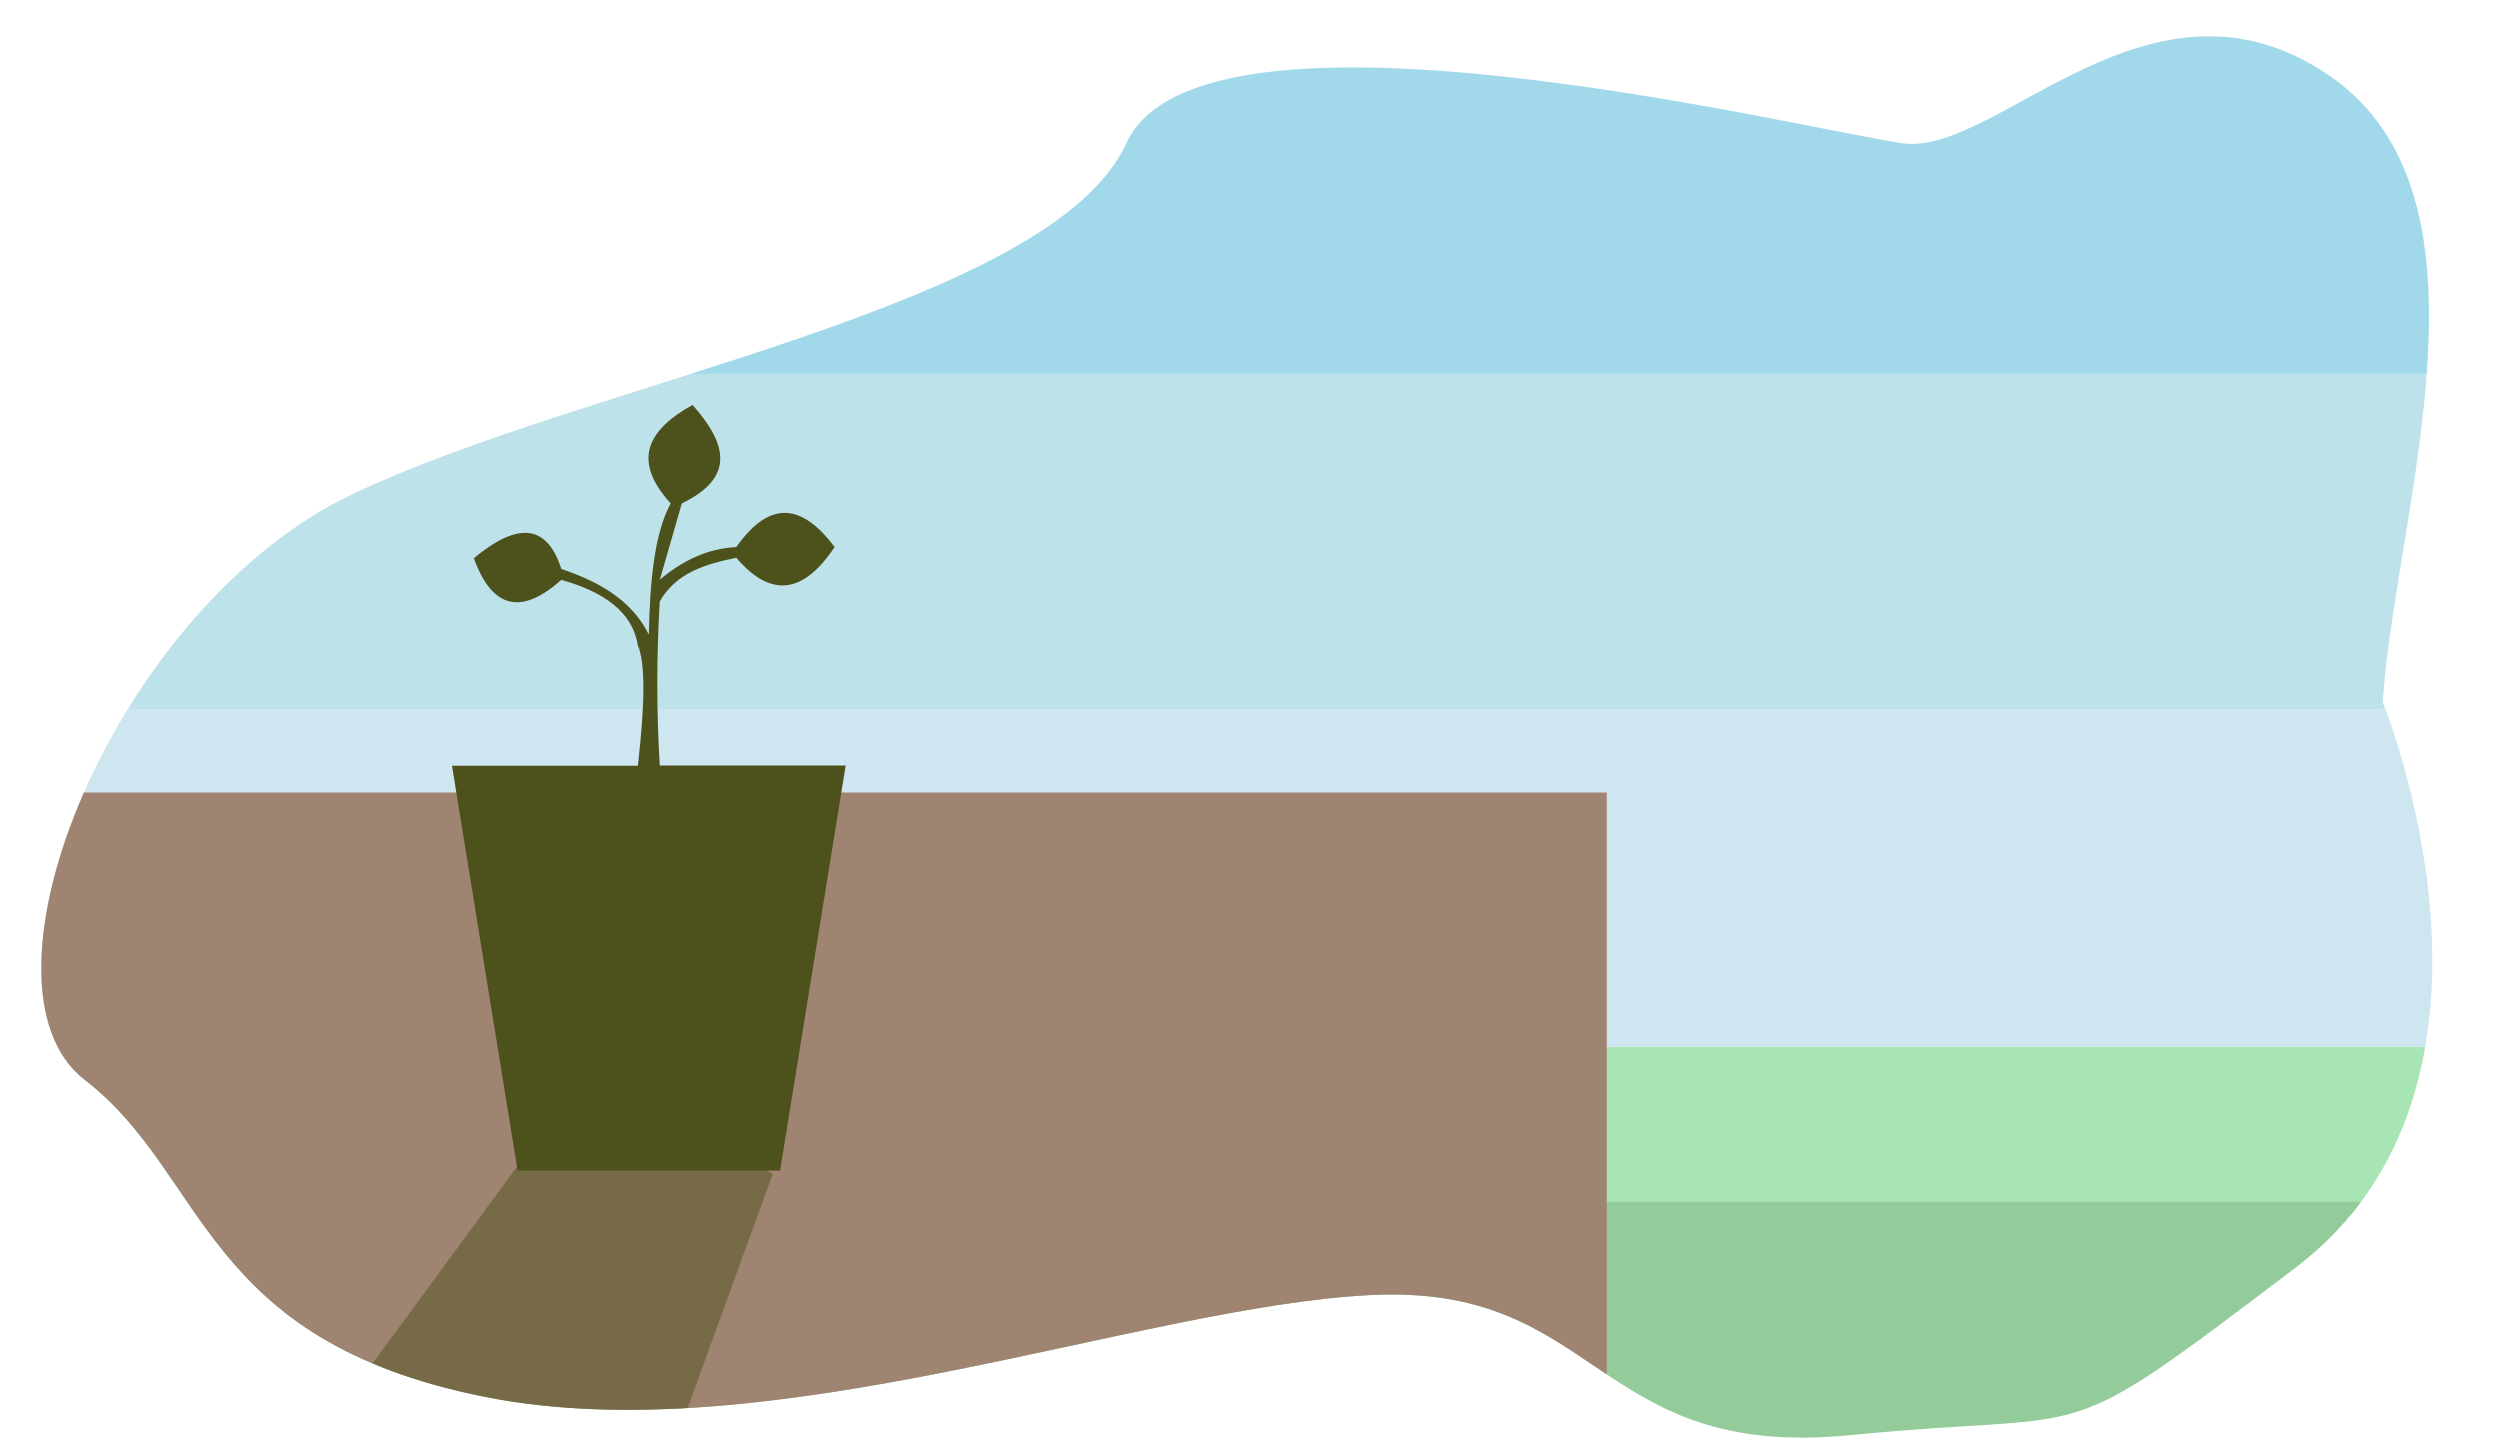
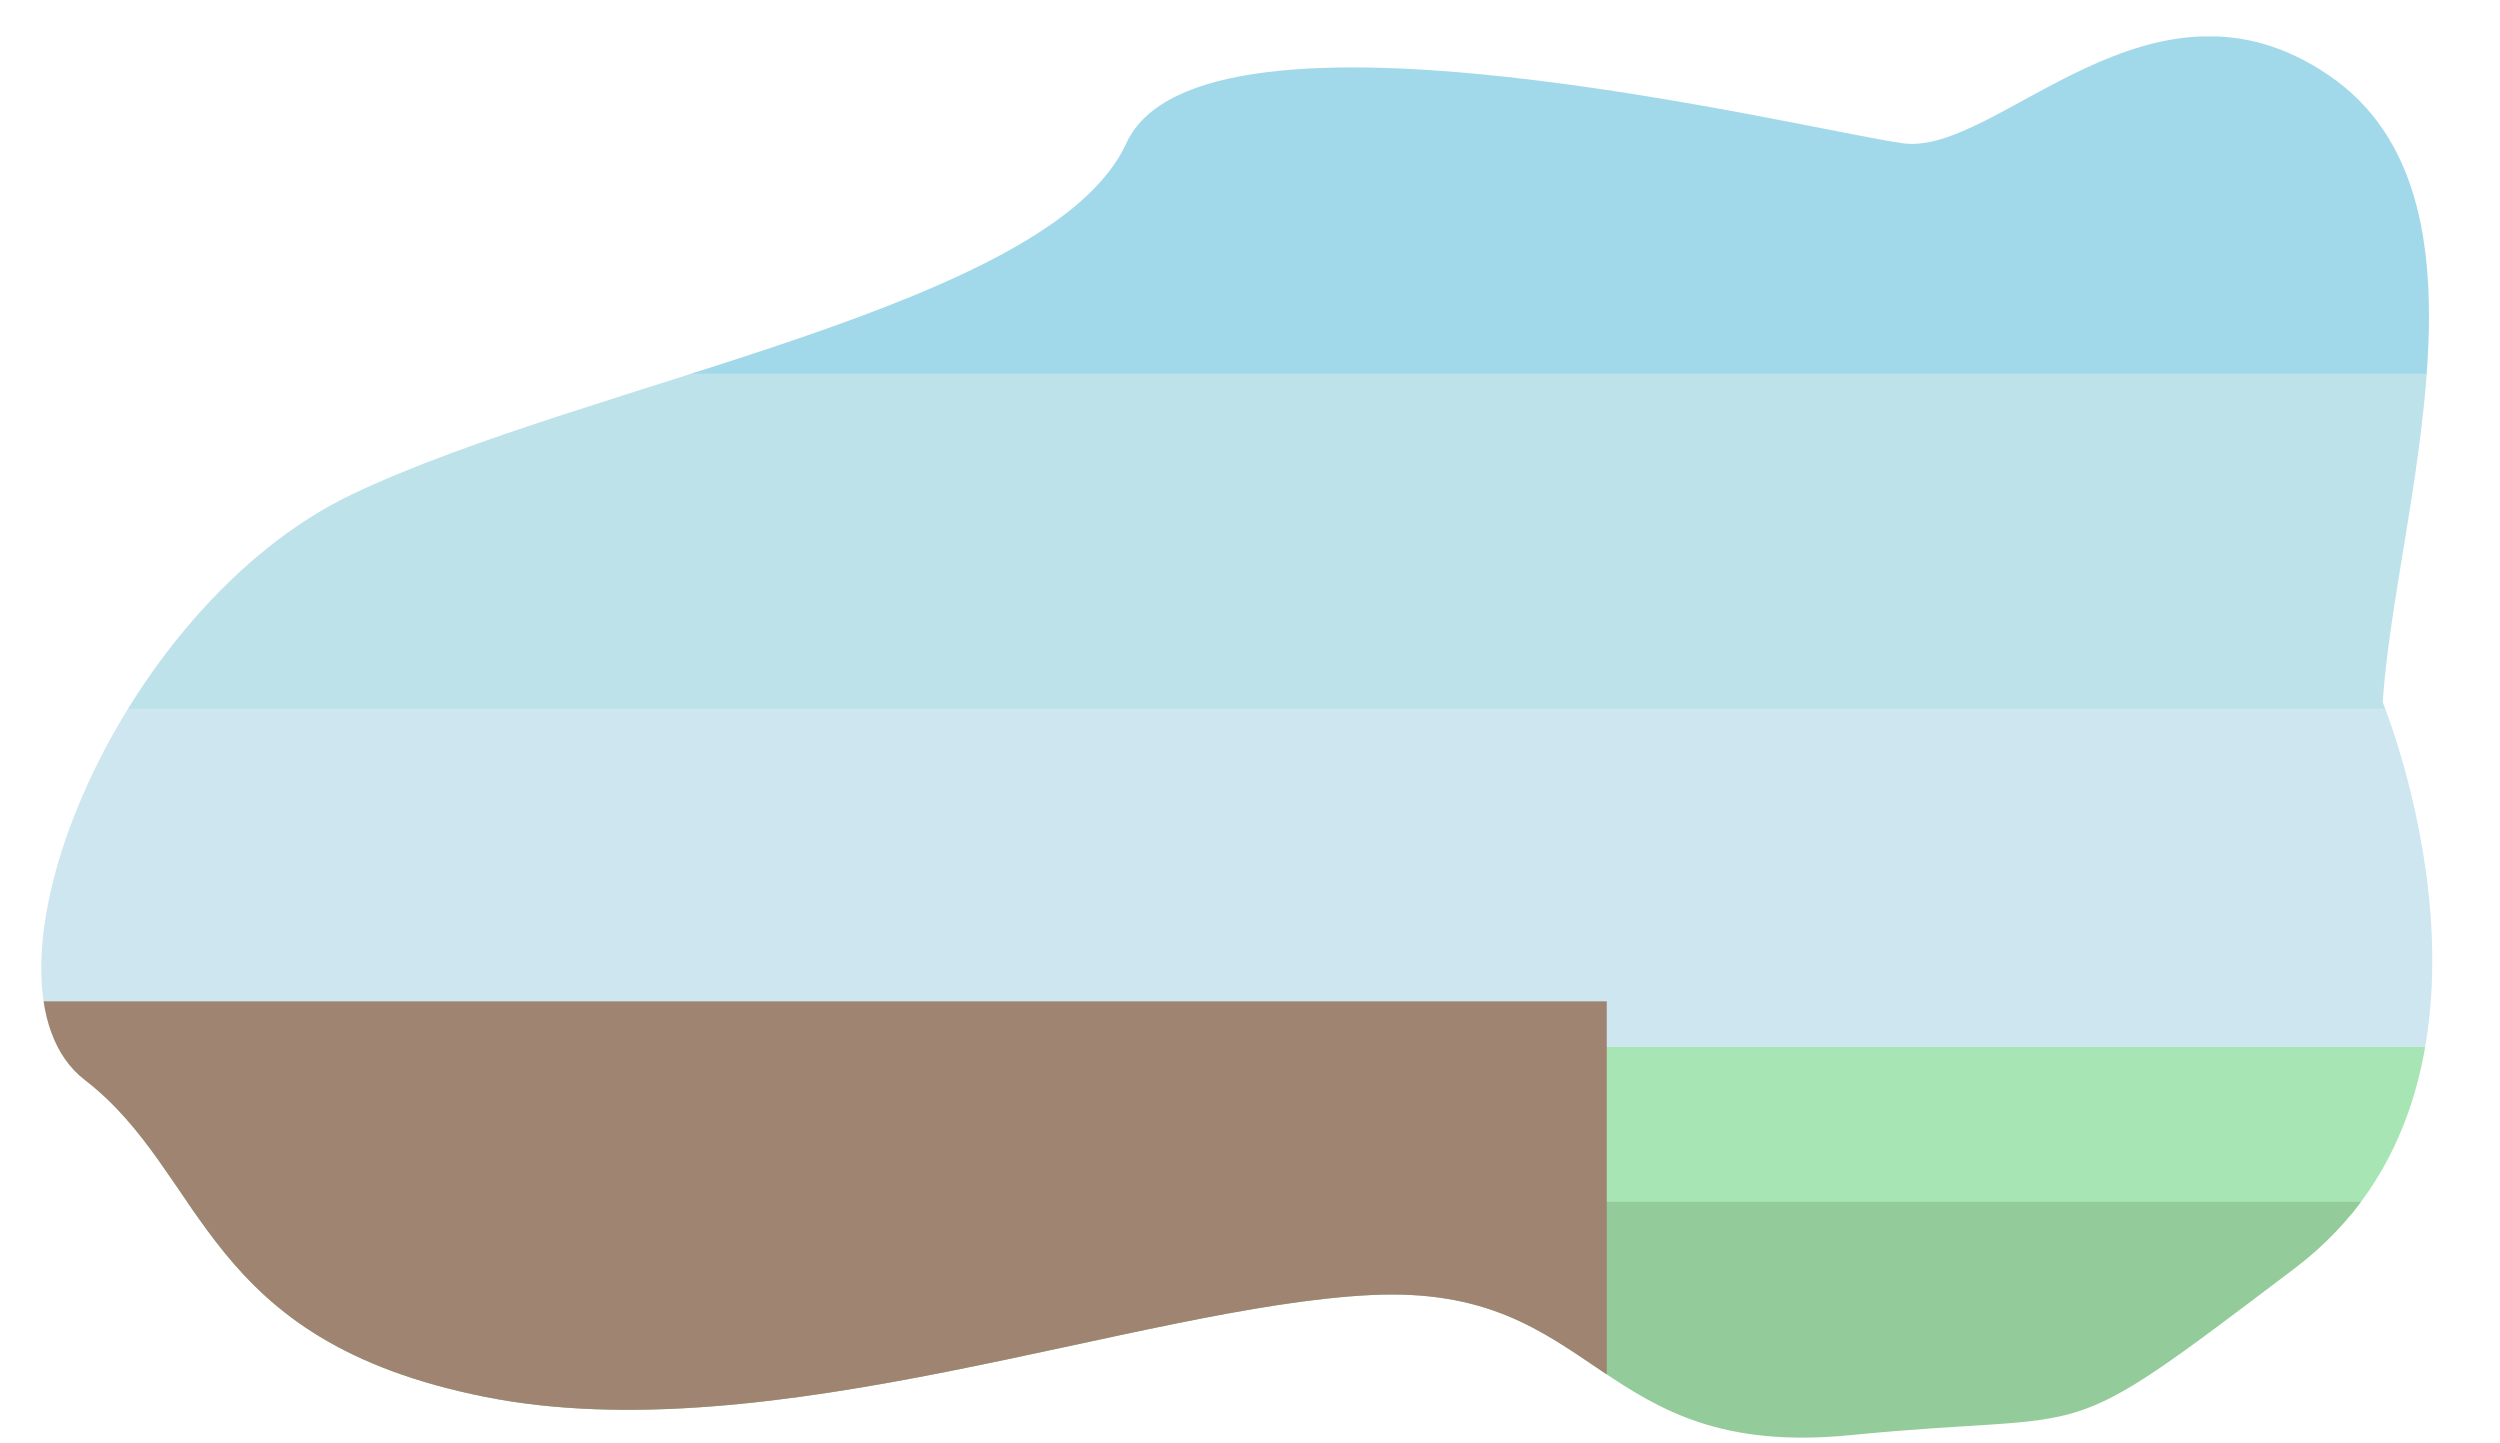
<svg xmlns="http://www.w3.org/2000/svg" id="Layer_1" data-name="Layer 1" width="1920" height="1108" viewBox="0 0 1920 1108">
  <defs>
    <style>
      .cls-1 {
        fill: none;
      }

      .cls-2 {
        clip-path: url(#clip-path);
      }

      .cls-3 {
        fill: #a8e5b5;
      }

      .cls-4 {
        fill: #93cc9a;
      }

      .cls-5 {
        fill: #e4ed9f;
      }

      .cls-6 {
        fill: #cee6ef;
      }

      .cls-7 {
        fill: #bee2ea;
      }

      .cls-8 {
        fill: #a2d9ea;
      }

      .cls-9 {
        fill: #a08472;
      }
- 
-       .cls-10, .cls-11 {
-         fill: #4d511b;
-       }
- 
-       .cls-11 {
-         opacity: 0.5;
-       }
    </style>
    <clipPath id="clip-path">
      <path class="cls-1" d="M372.69,1072.83c-218.41-43.46-213-170.6-307.52-243.41S88,466.48,270.55,379.55,807.36,236.11,865,110.05s523.77-9.78,596.57,0,190.17-145.61,327.09-52.16S1839.69,393,1829.9,539.28c0,0,120.62,292.31-67.37,434.67s-143.44,108.66-341.21,128.22S1230.07,985.9,1052.94,994.59,591.11,1116.3,372.69,1072.83Z" />
    </clipPath>
  </defs>
-   <g id="screen2">
-     <g class="cls-2">
-       <rect class="cls-3" x="-0.5" y="804" width="1921" height="130" />
-       <rect class="cls-4" x="-1" y="923" width="1921" height="185" />
-       <circle class="cls-5" cx="1693" cy="194" r="114" />
-       <rect class="cls-6" x="-2" y="545" width="1922" height="259" />
-       <rect class="cls-7" x="-1" y="286" width="1922" height="259" />
-       <rect class="cls-8" x="-1" y="28" width="1922" height="259" />
-       <rect class="cls-9" x="-5" y="608.67" width="1239" height="501.33" />
-       <path class="cls-10" d="M347.13,588.09H489.9c5.49-48.1,5.77-79.21,0-92.37-4.13-25.94-26.44-41.25-58.78-50.4-29.79,26.56-52.72,23.43-67.2-16.59,32-26.65,55.65-27.88,67.2,8.25,29.2,9.82,54.08,24,67.19,50.41.83-40.55,4.13-77.51,16.79-100.78-30.52-33.37-17.16-56.8,16.79-75.61,25.58,28.88,33.91,55.28-8.25,75.61l-16.91,58.62c17.12-14.44,36.26-23.92,58.74-25.12,27.52-38.86,52.23-30.81,75.58,0-22.53,33.74-47.36,41.25-75.58,8.25-23.68,4.91-46.28,11.47-58.78,33.58a1050.61,1050.61,0,0,0,0,126H649.5L599.09,899H397.54Z" />
-       <path class="cls-11" d="M495.05,1172.2l-102-54.52c-24.71,36.8-38.37,61.85-39.93,74.7-8.27,22.56,1.05,43.46,20.19,63.22,32.77-10.11,47.79,1.18,40.84,39.07-34.36,9.34-51.81,1.3-44.44-32.33-16.62-19.1-28.23-40.11-26.21-66.44C325.39,1228.38,307.05,1257,288,1271c7.37,38.65-12.31,52.5-44.69,54.75-5.79-33.13-.32-57.66,38.59-58l37.42-41c-18.47,5.14-36.24,5.51-52.82-2.11-36.46,20.92-50.63,5-54-28.86,30.68-18.69,51.67-15.28,57.56,22.19,19,5.07,38,8.4,56.51-4.71A1091.33,1091.33,0,0,0,381,1111.4l-102-54.54L449.5,824.52l144,77Z" />
-     </g>
+   <g class="cls-2">
+     <rect class="cls-3" x="-0.5" y="804" width="1921" height="130" />
+     <rect class="cls-4" x="-1" y="923" width="1921" height="185" />
+     <circle class="cls-5" cx="1693" cy="194" r="114" />
+     <rect class="cls-6" x="-2" y="545" width="1922" height="259" />
+     <rect class="cls-7" x="-1" y="286" width="1922" height="259" />
+     <rect class="cls-8" x="-1" y="28" width="1922" height="259" />
+     <rect class="cls-9" x="-5" y="769" width="1239" height="341" />
  </g>
</svg>
